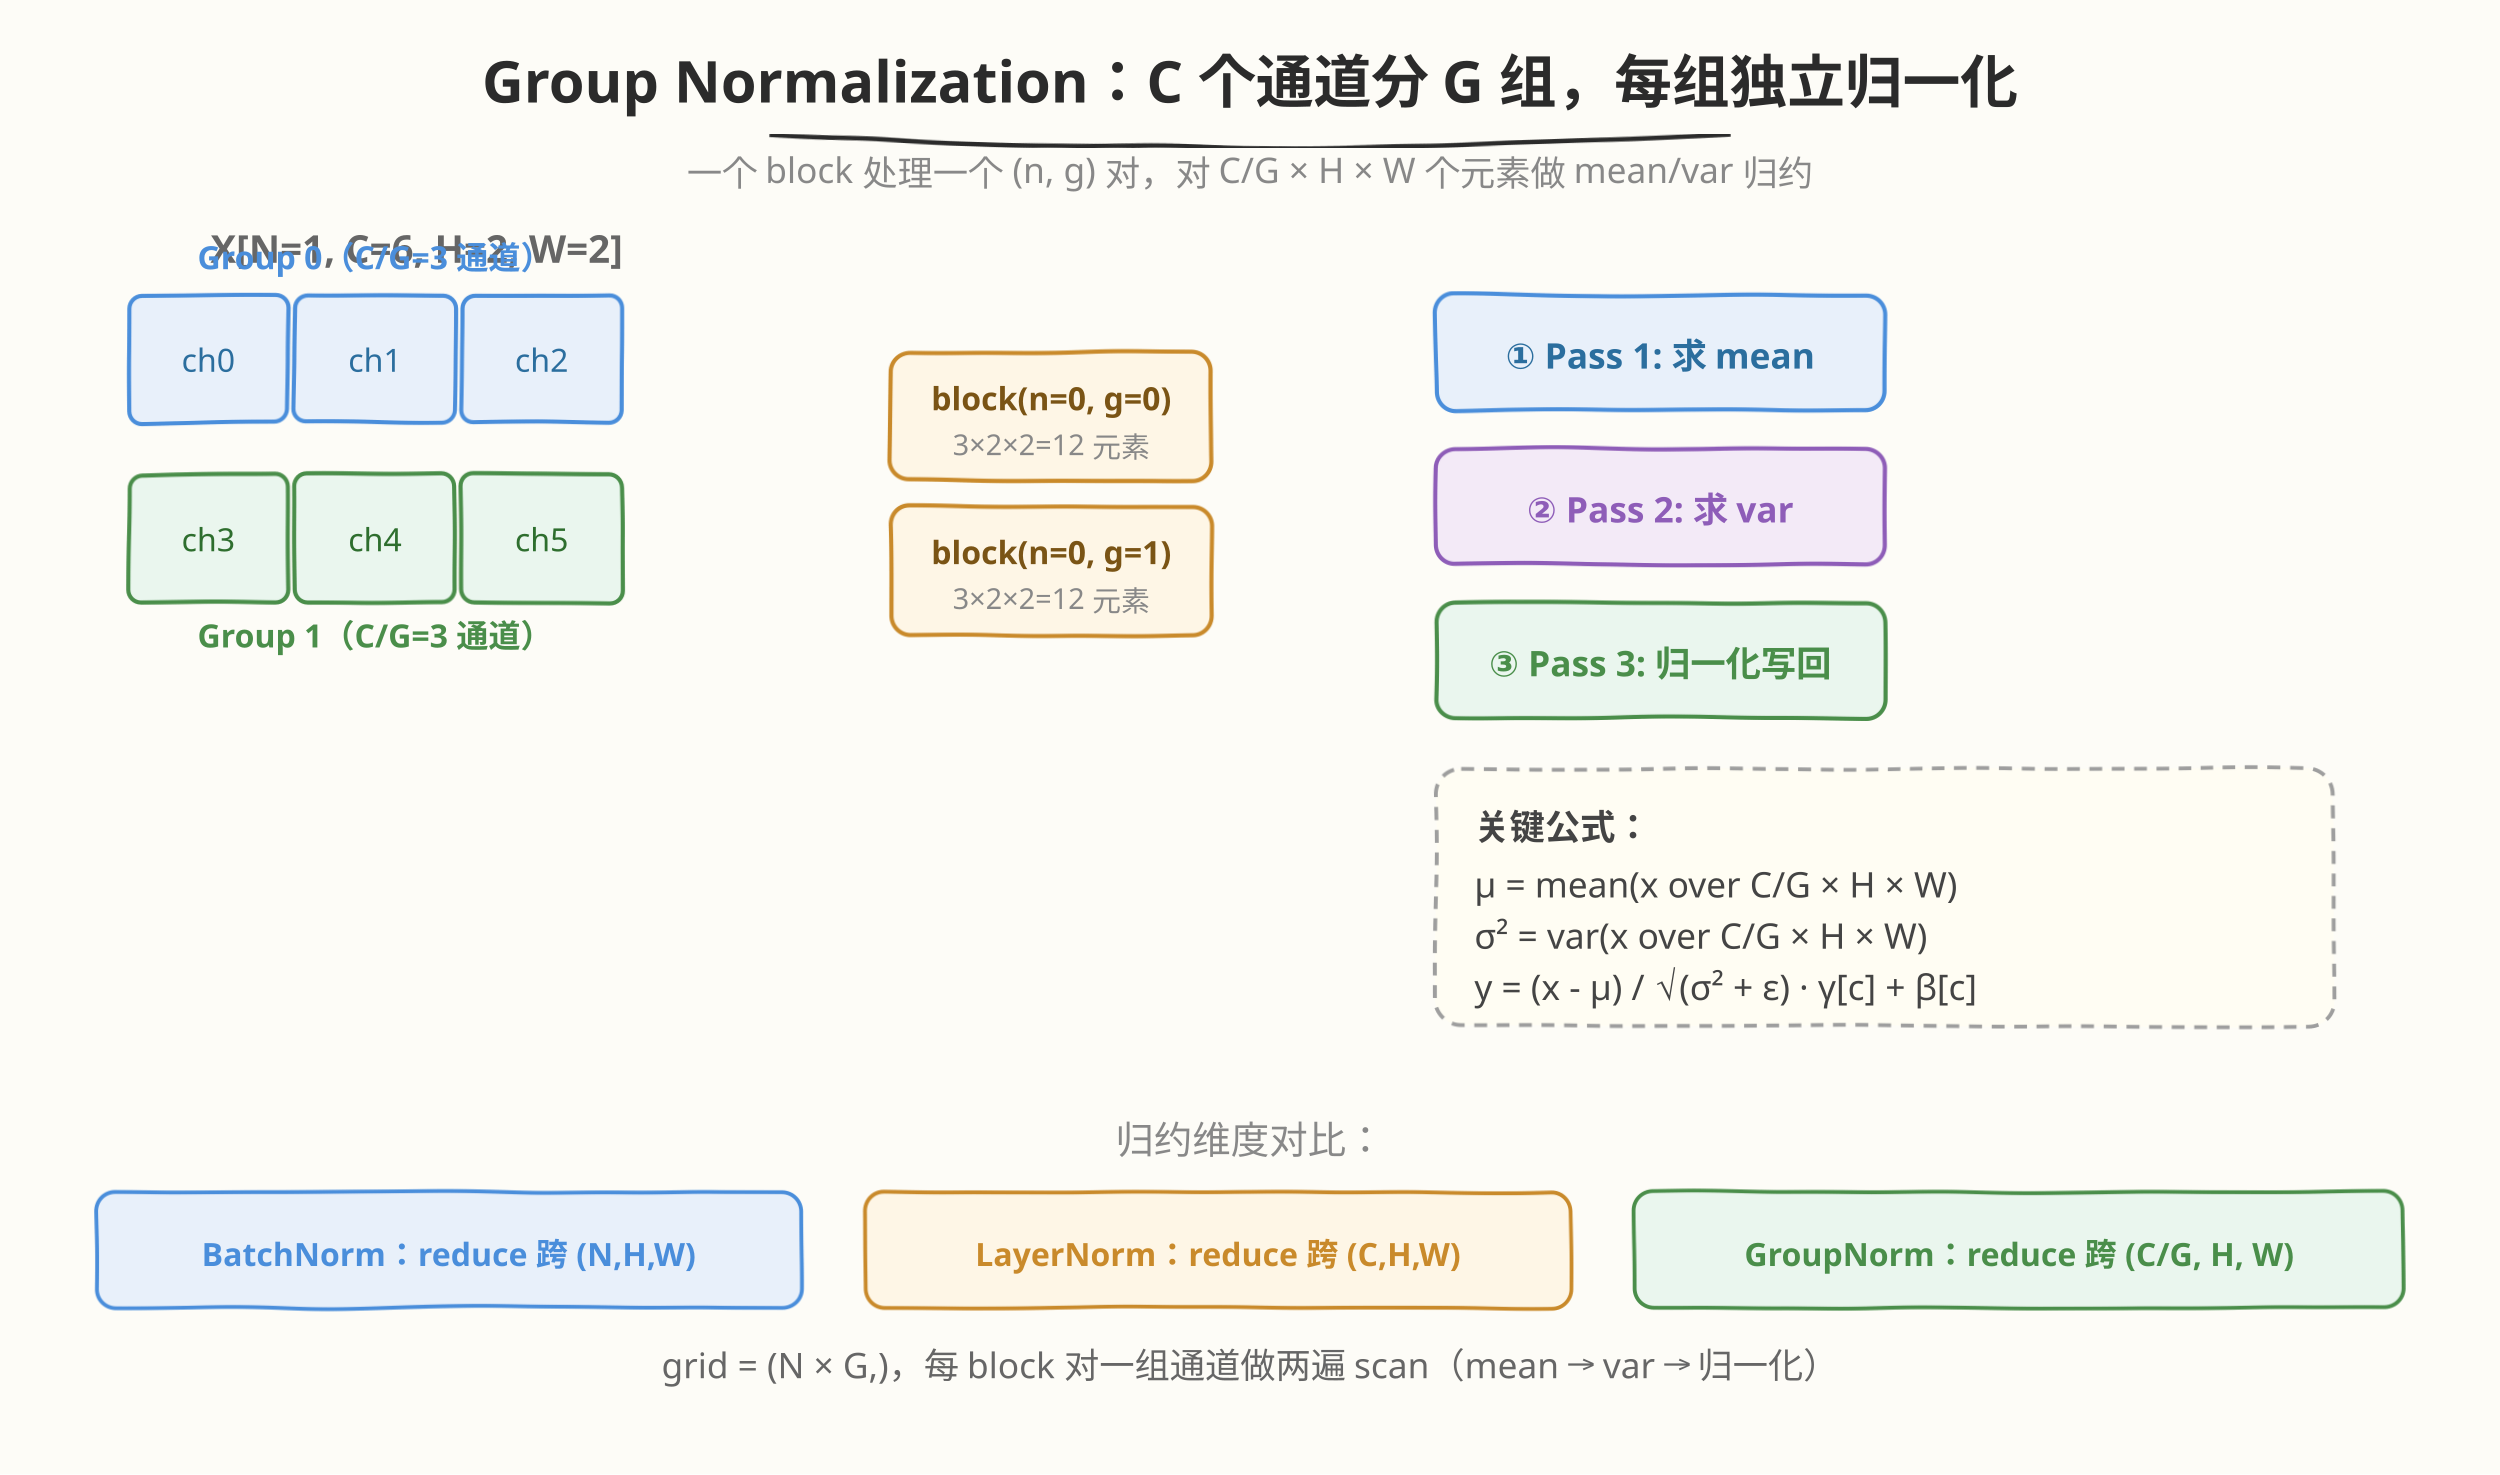
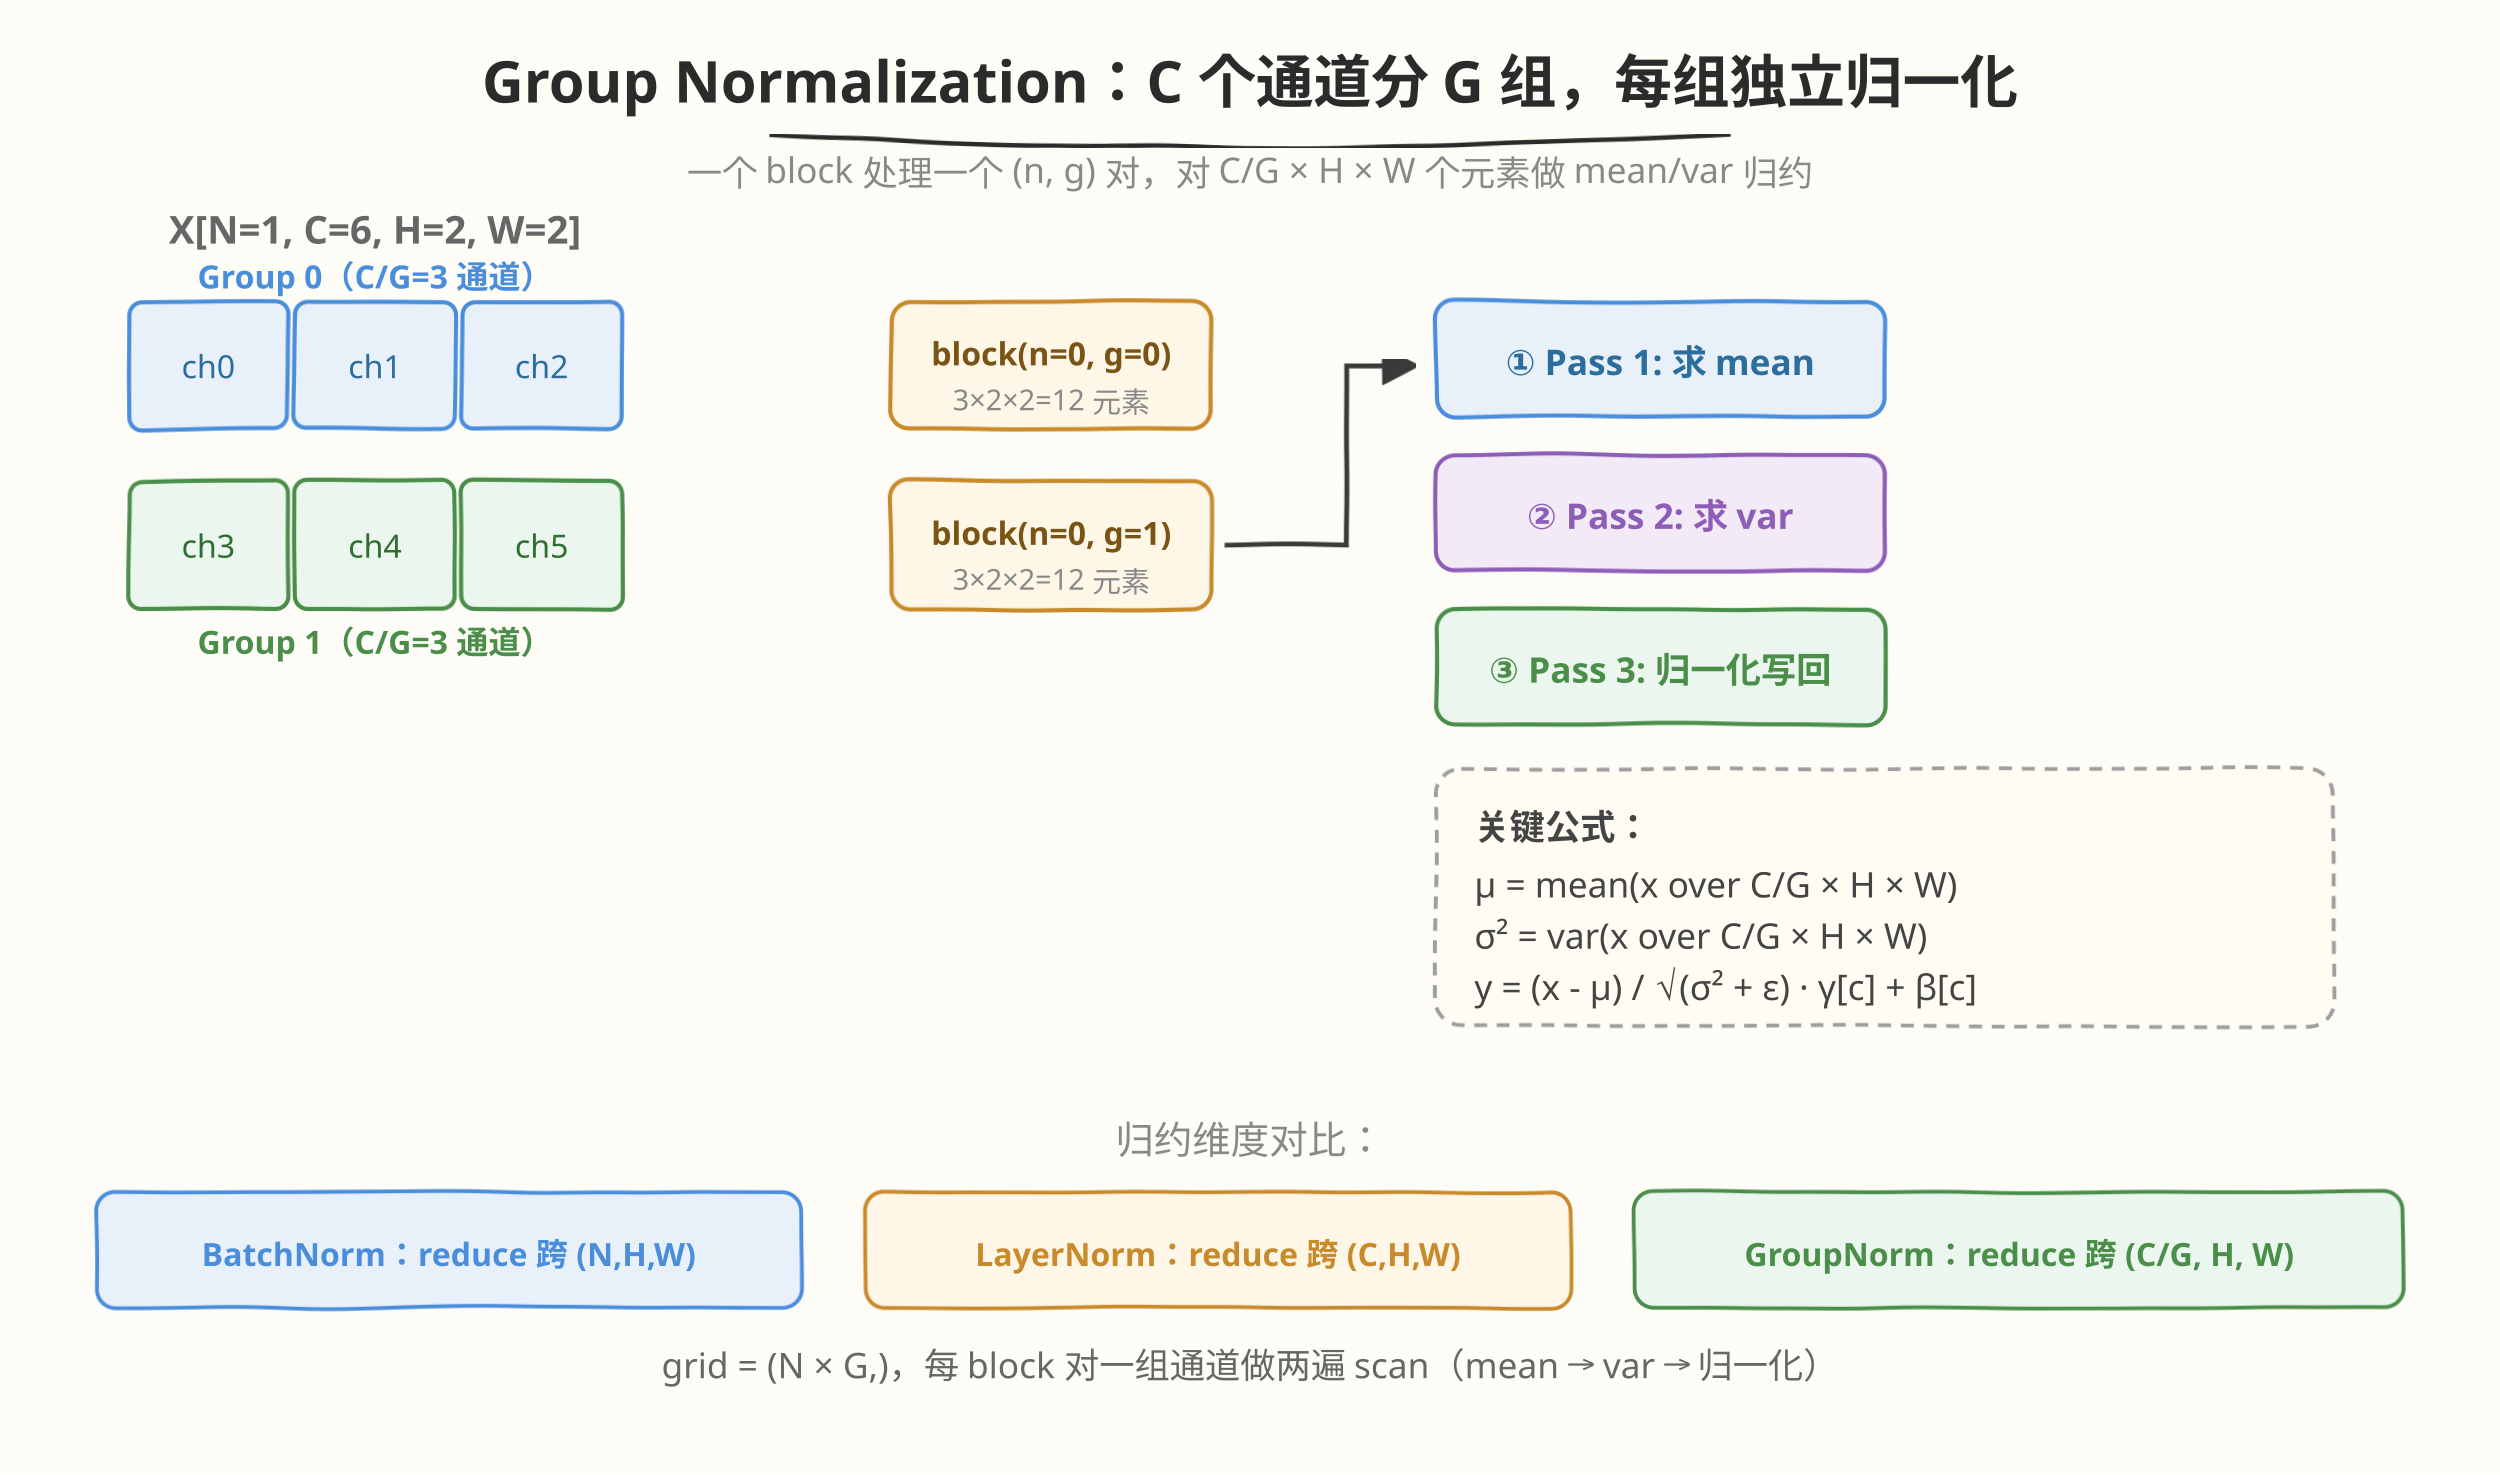
<svg xmlns="http://www.w3.org/2000/svg" viewBox="0 0 780 460" font-family="'Comic Sans MS','Marker Felt','Kaiti SC',楷体,'Segoe UI',cursive">
  <defs>
    <filter id="sk" x="-3%" y="-3%" width="106%" height="106%">
      <feTurbulence type="fractalNoise" baseFrequency="0.018" numOctaves="2" seed="11" result="n" />
      <feDisplacementMap in="SourceGraphic" in2="n" scale="1.8" />
    </filter>
    <marker id="ar" markerWidth="8" markerHeight="8" refX="6" refY="4" orient="auto">
      <path d="M0,0 L8,4 L0,8 z" fill="#3a3a3a" />
    </marker>
  </defs>
  <rect width="780" height="460" fill="#fdfcf7" />
  <text x="390" y="32" text-anchor="middle" font-size="18" fill="#2b2b2b" font-weight="bold">Group Normalization：C 个通道分 G 组，每组独立归一化</text>
  <path d="M 240 42 Q 390 50 540 42" stroke="#2b2b2b" stroke-width="1.4" fill="none" filter="url(#sk)" />
  <text x="390" y="58" text-anchor="middle" font-size="11" fill="#888">一个 block 处理一个 (n, g) 对，对 C/G × H × W 个元素做 mean/var 归约</text>
-   <text x="130" y="82" text-anchor="middle" font-size="12" fill="#666" font-weight="bold">X[N=1, C=6, H=2, W=2]</text>
+   <text x="117" y="76" text-anchor="middle" font-size="12" fill="#666" font-weight="bold">X[N=1, C=6, H=2, W=2]</text>
+   <text x="117" y="90" text-anchor="middle" font-size="10" fill="#4a8edb" font-weight="bold">Group 0（C/G=3 通道）</text>
  <g filter="url(#sk)">
-     <rect x="40" y="92" width="50" height="40" rx="4" fill="#e8f0fa" stroke="#4a8edb" stroke-width="1.3" />
-     <rect x="92" y="92" width="50" height="40" rx="4" fill="#e8f0fa" stroke="#4a8edb" stroke-width="1.3" />
-     <rect x="144" y="92" width="50" height="40" rx="4" fill="#e8f0fa" stroke="#4a8edb" stroke-width="1.3" />
+     <rect x="40" y="94" width="50" height="40" rx="4" fill="#e8f0fa" stroke="#4a8edb" stroke-width="1.3" />
+     <rect x="92" y="94" width="50" height="40" rx="4" fill="#e8f0fa" stroke="#4a8edb" stroke-width="1.3" />
+     <rect x="144" y="94" width="50" height="40" rx="4" fill="#e8f0fa" stroke="#4a8edb" stroke-width="1.3" />
  </g>
-   <text x="65" y="116" text-anchor="middle" font-size="10" fill="#2b6e9e">ch0</text>
-   <text x="117" y="116" text-anchor="middle" font-size="10" fill="#2b6e9e">ch1</text>
-   <text x="169" y="116" text-anchor="middle" font-size="10" fill="#2b6e9e">ch2</text>
-   <text x="117" y="84" text-anchor="middle" font-size="10" fill="#4a8edb" font-weight="bold">Group 0（C/G=3 通道）</text>
+   <text x="65" y="118" text-anchor="middle" font-size="10" fill="#2b6e9e">ch0</text>
+   <text x="117" y="118" text-anchor="middle" font-size="10" fill="#2b6e9e">ch1</text>
+   <text x="169" y="118" text-anchor="middle" font-size="10" fill="#2b6e9e">ch2</text>
  <g filter="url(#sk)">
-     <rect x="40" y="148" width="50" height="40" rx="4" fill="#eaf6ee" stroke="#4a8e4a" stroke-width="1.3" />
-     <rect x="92" y="148" width="50" height="40" rx="4" fill="#eaf6ee" stroke="#4a8e4a" stroke-width="1.3" />
-     <rect x="144" y="148" width="50" height="40" rx="4" fill="#eaf6ee" stroke="#4a8e4a" stroke-width="1.3" />
+     <rect x="40" y="150" width="50" height="40" rx="4" fill="#eaf6ee" stroke="#4a8e4a" stroke-width="1.3" />
+     <rect x="92" y="150" width="50" height="40" rx="4" fill="#eaf6ee" stroke="#4a8e4a" stroke-width="1.3" />
+     <rect x="144" y="150" width="50" height="40" rx="4" fill="#eaf6ee" stroke="#4a8e4a" stroke-width="1.3" />
  </g>
-   <text x="65" y="172" text-anchor="middle" font-size="10" fill="#2e6e2e">ch3</text>
-   <text x="117" y="172" text-anchor="middle" font-size="10" fill="#2e6e2e">ch4</text>
-   <text x="169" y="172" text-anchor="middle" font-size="10" fill="#2e6e2e">ch5</text>
-   <text x="117" y="202" text-anchor="middle" font-size="10" fill="#4a8e4a" font-weight="bold">Group 1（C/G=3 通道）</text>
-   <path d="M 200 130 L 270 130" stroke="#3a3a3a" stroke-width="1.5" fill="none" marker-end="url(#ar)" filter="url(#sk)" />
-   <path d="M 200 168 L 270 168" stroke="#3a3a3a" stroke-width="1.5" fill="none" marker-end="url(#ar)" filter="url(#sk)" />
+   <text x="65" y="174" text-anchor="middle" font-size="10" fill="#2e6e2e">ch3</text>
+   <text x="117" y="174" text-anchor="middle" font-size="10" fill="#2e6e2e">ch4</text>
+   <text x="169" y="174" text-anchor="middle" font-size="10" fill="#2e6e2e">ch5</text>
+   <text x="117" y="204" text-anchor="middle" font-size="10" fill="#4a8e4a" font-weight="bold">Group 1（C/G=3 通道）</text>
+   <path d="M 200 114 L 270 114" stroke="#3a3a3a" stroke-width="1.5" fill="none" marker-end="url(#ar)" filter="url(#sk)" />
+   <path d="M 200 170 L 270 170" stroke="#3a3a3a" stroke-width="1.5" fill="none" marker-end="url(#ar)" filter="url(#sk)" />
  <g filter="url(#sk)">
-     <rect x="278" y="110" width="100" height="40" rx="6" fill="#fef6e6" stroke="#c98a2b" stroke-width="1.3" />
+     <rect x="278" y="94" width="100" height="40" rx="6" fill="#fef6e6" stroke="#c98a2b" stroke-width="1.3" />
  </g>
-   <text x="328" y="128" text-anchor="middle" font-size="10" fill="#7a5415" font-weight="bold">block(n=0, g=0)</text>
-   <text x="328" y="142" text-anchor="middle" font-size="9" fill="#888">3×2×2=12 元素</text>
+   <text x="328" y="114" text-anchor="middle" font-size="10" fill="#7a5415" font-weight="bold">block(n=0, g=0)</text>
+   <text x="328" y="128" text-anchor="middle" font-size="9" fill="#888">3×2×2=12 元素</text>
  <g filter="url(#sk)">
-     <rect x="278" y="158" width="100" height="40" rx="6" fill="#fef6e6" stroke="#c98a2b" stroke-width="1.3" />
+     <rect x="278" y="150" width="100" height="40" rx="6" fill="#fef6e6" stroke="#c98a2b" stroke-width="1.3" />
  </g>
-   <text x="328" y="176" text-anchor="middle" font-size="10" fill="#7a5415" font-weight="bold">block(n=0, g=1)</text>
-   <text x="328" y="190" text-anchor="middle" font-size="9" fill="#888">3×2×2=12 元素</text>
-   <path d="M 382 130 L 440 130" stroke="#3a3a3a" stroke-width="1.5" fill="none" marker-end="url(#ar)" filter="url(#sk)" />
-   <path d="M 382 178 L 440 178" stroke="#3a3a3a" stroke-width="1.5" fill="none" marker-end="url(#ar)" filter="url(#sk)" />
+   <text x="328" y="170" text-anchor="middle" font-size="10" fill="#7a5415" font-weight="bold">block(n=0, g=1)</text>
+   <text x="328" y="184" text-anchor="middle" font-size="9" fill="#888">3×2×2=12 元素</text>
+   <path d="M 382 114 L 440 114" stroke="#3a3a3a" stroke-width="1.5" fill="none" marker-end="url(#ar)" filter="url(#sk)" />
+   <path d="M 382 170 L 420 170 L 420 114 L 440 114" stroke="#3a3a3a" stroke-width="1.5" fill="none" marker-end="url(#ar)" filter="url(#sk)" />
  <g filter="url(#sk)">
-     <rect x="448" y="92" width="140" height="36" rx="6" fill="#e8f0fa" stroke="#4a8edb" stroke-width="1.3" />
+     <rect x="448" y="94" width="140" height="36" rx="6" fill="#e8f0fa" stroke="#4a8edb" stroke-width="1.3" />
  </g>
-   <text x="518" y="115" text-anchor="middle" font-size="11" fill="#2b6e9e" font-weight="bold">① Pass 1: 求 mean</text>
+   <text x="518" y="117" text-anchor="middle" font-size="11" fill="#2b6e9e" font-weight="bold">① Pass 1: 求 mean</text>
  <g filter="url(#sk)">
-     <rect x="448" y="140" width="140" height="36" rx="6" fill="#f3eaf7" stroke="#8e5db8" stroke-width="1.3" />
+     <rect x="448" y="142" width="140" height="36" rx="6" fill="#f3eaf7" stroke="#8e5db8" stroke-width="1.3" />
  </g>
-   <text x="518" y="163" text-anchor="middle" font-size="11" fill="#8e5db8" font-weight="bold">② Pass 2: 求 var</text>
+   <text x="518" y="165" text-anchor="middle" font-size="11" fill="#8e5db8" font-weight="bold">② Pass 2: 求 var</text>
  <g filter="url(#sk)">
-     <rect x="448" y="188" width="140" height="36" rx="6" fill="#eaf6ee" stroke="#4a8e4a" stroke-width="1.3" />
+     <rect x="448" y="190" width="140" height="36" rx="6" fill="#eaf6ee" stroke="#4a8e4a" stroke-width="1.3" />
  </g>
-   <text x="518" y="211" text-anchor="middle" font-size="11" fill="#4a8e4a" font-weight="bold">③ Pass 3: 归一化写回</text>
-   <path d="M 518 128 L 518 138" stroke="#4a8edb" stroke-width="1.3" fill="none" marker-end="url(#ar)" filter="url(#sk)" stroke-dasharray="3,2" />
-   <path d="M 518 176 L 518 186" stroke="#8e5db8" stroke-width="1.3" fill="none" marker-end="url(#ar)" filter="url(#sk)" stroke-dasharray="3,2" />
+   <text x="518" y="213" text-anchor="middle" font-size="11" fill="#4a8e4a" font-weight="bold">③ Pass 3: 归一化写回</text>
+   <path d="M 518 130 L 518 140" stroke="#4a8edb" stroke-width="1.3" fill="none" marker-end="url(#ar)" filter="url(#sk)" stroke-dasharray="3,2" />
+   <path d="M 518 178 L 518 188" stroke="#8e5db8" stroke-width="1.3" fill="none" marker-end="url(#ar)" filter="url(#sk)" stroke-dasharray="3,2" />
  <g filter="url(#sk)">
    <rect x="448" y="240" width="280" height="80" rx="8" fill="#fffdf3" stroke="#9e9e9e" stroke-width="1.2" stroke-dasharray="4,3" />
  </g>
  <text x="460" y="262" font-size="11" fill="#444" font-weight="bold">关键公式：</text>
  <text x="460" y="280" font-size="11" fill="#444">μ = mean(x over C/G × H × W)</text>
  <text x="460" y="296" font-size="11" fill="#444">σ² = var(x over C/G × H × W)</text>
  <text x="460" y="312" font-size="11" fill="#444">y = (x - μ) / √(σ² + ε) · γ[c] + β[c]</text>
  <text x="390" y="360" text-anchor="middle" font-size="12" fill="#888">归约维度对比：</text>
  <g filter="url(#sk)">
    <rect x="30" y="372" width="220" height="36" rx="6" fill="#e8f0fa" stroke="#4a8edb" stroke-width="1.2" />
  </g>
  <text x="140" y="395" text-anchor="middle" font-size="10" fill="#4a8edb" font-weight="bold">BatchNorm：reduce 跨 (N,H,W)</text>
  <g filter="url(#sk)">
    <rect x="270" y="372" width="220" height="36" rx="6" fill="#fef6e6" stroke="#c98a2b" stroke-width="1.2" />
  </g>
  <text x="380" y="395" text-anchor="middle" font-size="10" fill="#c98a2b" font-weight="bold">LayerNorm：reduce 跨 (C,H,W)</text>
  <g filter="url(#sk)">
    <rect x="510" y="372" width="240" height="36" rx="6" fill="#eaf6ee" stroke="#4a8e4a" stroke-width="1.2" />
  </g>
  <text x="630" y="395" text-anchor="middle" font-size="10" fill="#4a8e4a" font-weight="bold">GroupNorm：reduce 跨 (C/G, H, W)</text>
  <text x="390" y="430" text-anchor="middle" font-size="11" fill="#666">grid = (N × G,)，每 block 对一组通道做两遍 scan（mean → var → 归一化）</text>
</svg>
